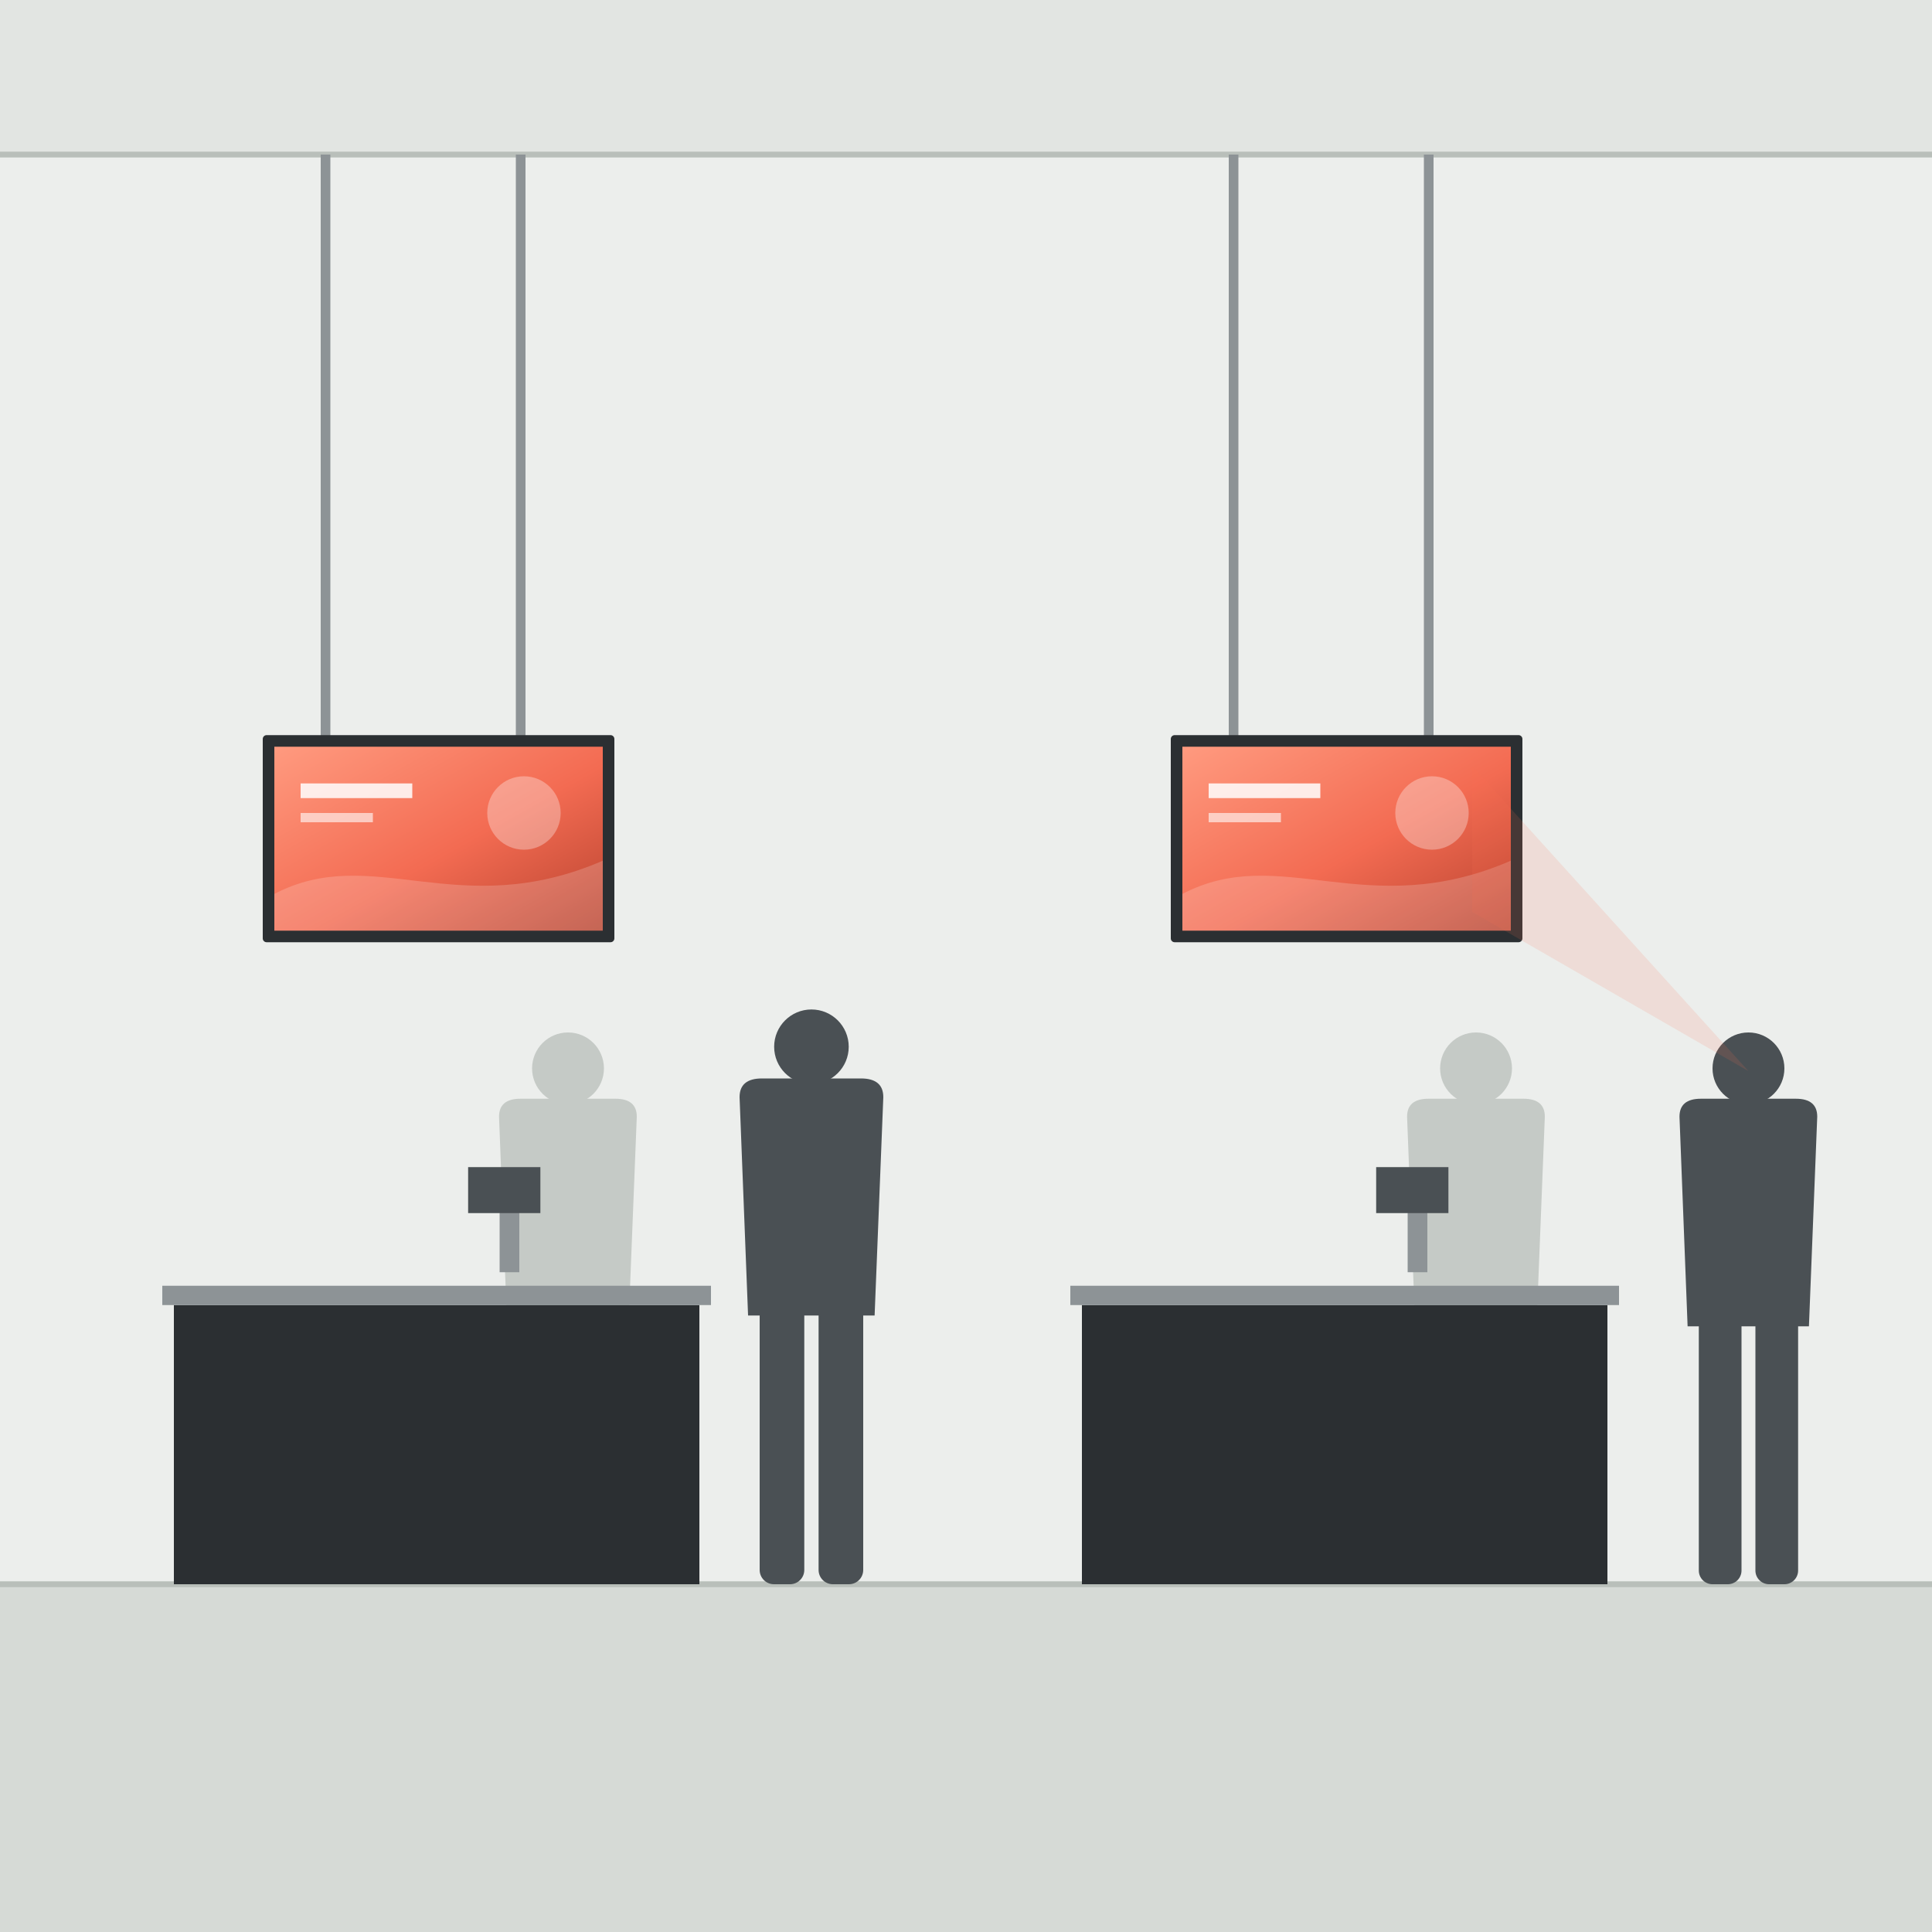
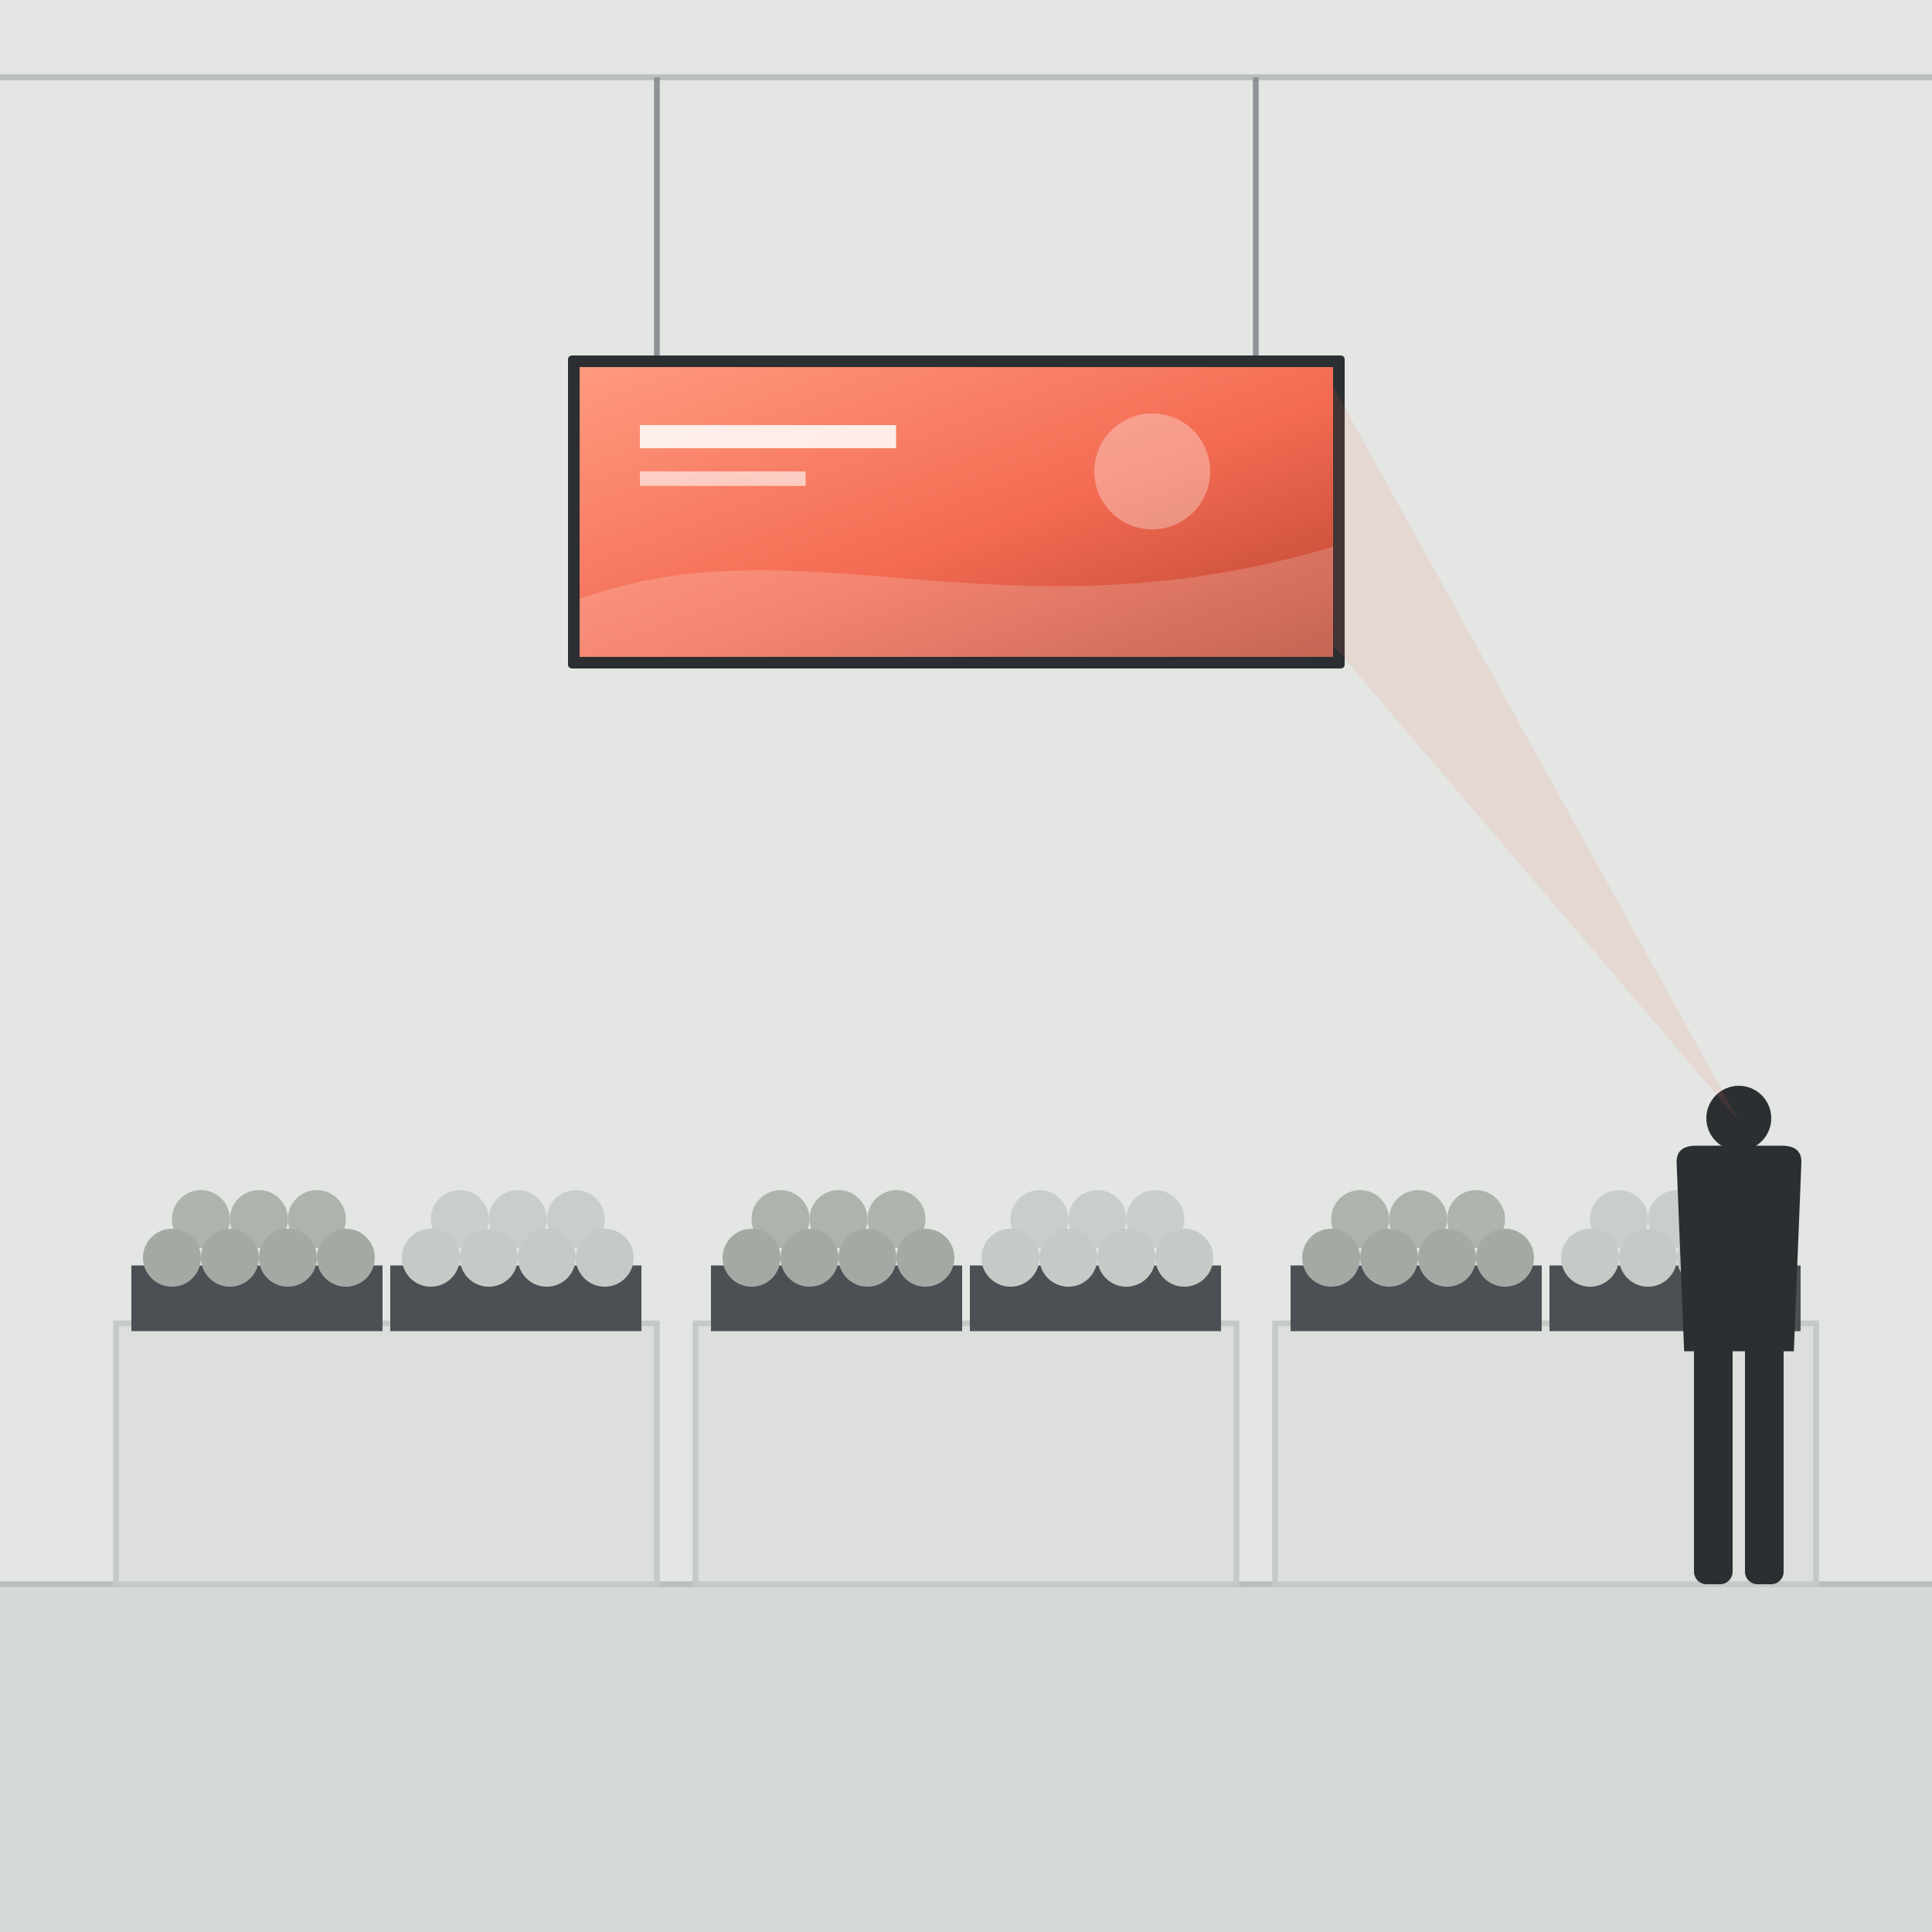
<svg xmlns="http://www.w3.org/2000/svg" viewBox="0 0 1000 1000" width="1000" height="1000">
  <defs>
    <linearGradient id="scr" x1="0" y1="0" x2="1" y2="1">
      <stop offset="0" stop-color="#ff9a7f" />
      <stop offset=".55" stop-color="#f36b52" />
      <stop offset="1" stop-color="#b8432f" />
    </linearGradient>
  </defs>
-   <rect width="1000" height="1000" fill="#eceeec" />
+   <rect width="1000" height="1000" fill="#e3e6e3" />
  <rect y="820" width="1000" height="180" fill="#d6dad6" />
  <line x1="0" y1="820" x2="1000" y2="820" stroke="#b9bfba" stroke-width="3" />
-   <rect width="1000" height="80" fill="#e2e5e2" />
-   <line x1="0" y1="80" x2="1000" y2="80" stroke="#b9bfba" stroke-width="3" />
-   <rect x="166" y="80" width="5" height="307" fill="#8d9396" />
-   <rect x="267" y="80" width="5" height="307" fill="#8d9396" />
-   <rect x="136.0" y="380.5" width="182.0" height="107.2" rx="2" fill="#2b2f32" />
-   <rect x="142.0" y="386.5" width="170.0" height="95.2" fill="url(#scr)" />
-   <circle cx="271.2" cy="420.8" r="19.0" fill="#fff" fill-opacity=".32" />
-   <path d="M142.0 462.7 C193.0 436.0 237.2 477.9 312.0 445.5 V481.7 H142.0z" fill="#fff" fill-opacity=".18" />
-   <rect x="155.6" y="405.5" width="57.8" height="7.6" fill="#fff" fill-opacity=".85" />
-   <rect x="155.6" y="420.8" width="37.4" height="4.8" fill="#fff" fill-opacity=".6" />
-   <g fill="#c5cac6">
-     <circle cx="294.0" cy="553.0" r="18.6" />
-     <path d="M258.3 578.0 q0 -9.3 11.1 -9.3 h49.1 q11.1 0 11.1 9.3 l-4.3 108.5 h-62.8z" />
-     <rect x="268.3" y="678.1" width="22.1" height="141.9" rx="7.1" />
-     <rect x="297.6" y="678.1" width="22.1" height="141.9" rx="7.1" />
+   <rect x="0" y="0" width="1000" height="40" fill="#e2e5e2" />
+   <line x1="0" y1="40" x2="1000" y2="40" stroke="#b9bfba" stroke-width="3" />
+   <rect x="60" y="685.0" width="280" height="135.0" fill="#dcdfdc" stroke="#c5cac6" stroke-width="3" />
+   <rect x="68.0" y="655.0" width="130.0" height="34" fill="#4a5054" />
+   <circle cx="89.0" cy="651.0" r="15" fill="#a3aaa4" />
+   <circle cx="119.0" cy="651.0" r="15" fill="#a3aaa4" />
+   <circle cx="149.0" cy="651.0" r="15" fill="#a3aaa4" />
+   <circle cx="179.0" cy="651.0" r="15" fill="#a3aaa4" />
+   <circle cx="104.0" cy="631.0" r="15" fill="#a3aaa4" fill-opacity=".85" />
+   <circle cx="134.0" cy="631.0" r="15" fill="#a3aaa4" fill-opacity=".85" />
+   <circle cx="164.0" cy="631.0" r="15" fill="#a3aaa4" fill-opacity=".85" />
+   <rect x="202.0" y="655.0" width="130.0" height="34" fill="#4a5054" />
+   <circle cx="223.0" cy="651.0" r="15" fill="#c5cac6" />
+   <circle cx="253.0" cy="651.0" r="15" fill="#c5cac6" />
+   <circle cx="283.0" cy="651.0" r="15" fill="#c5cac6" />
+   <circle cx="313.0" cy="651.0" r="15" fill="#c5cac6" />
+   <circle cx="238.0" cy="631.0" r="15" fill="#c5cac6" fill-opacity=".85" />
+   <circle cx="268.0" cy="631.0" r="15" fill="#c5cac6" fill-opacity=".85" />
+   <circle cx="298.0" cy="631.0" r="15" fill="#c5cac6" fill-opacity=".85" />
+   <rect x="360" y="685.0" width="280" height="135.0" fill="#dcdfdc" stroke="#c5cac6" stroke-width="3" />
+   <rect x="368.0" y="655.0" width="130.0" height="34" fill="#4a5054" />
+   <circle cx="389.0" cy="651.0" r="15" fill="#a3aaa4" />
+   <circle cx="419.0" cy="651.0" r="15" fill="#a3aaa4" />
+   <circle cx="449.0" cy="651.0" r="15" fill="#a3aaa4" />
+   <circle cx="479.0" cy="651.0" r="15" fill="#a3aaa4" />
+   <circle cx="404.0" cy="631.0" r="15" fill="#a3aaa4" fill-opacity=".85" />
+   <circle cx="434.0" cy="631.0" r="15" fill="#a3aaa4" fill-opacity=".85" />
+   <circle cx="464.0" cy="631.0" r="15" fill="#a3aaa4" fill-opacity=".85" />
+   <rect x="502.0" y="655.0" width="130.0" height="34" fill="#4a5054" />
+   <circle cx="523.0" cy="651.0" r="15" fill="#c5cac6" />
+   <circle cx="553.0" cy="651.0" r="15" fill="#c5cac6" />
+   <circle cx="583.0" cy="651.0" r="15" fill="#c5cac6" />
+   <circle cx="613.0" cy="651.0" r="15" fill="#c5cac6" />
+   <circle cx="538.0" cy="631.0" r="15" fill="#c5cac6" fill-opacity=".85" />
+   <circle cx="568.0" cy="631.0" r="15" fill="#c5cac6" fill-opacity=".85" />
+   <circle cx="598.0" cy="631.0" r="15" fill="#c5cac6" fill-opacity=".85" />
+   <rect x="660" y="685.0" width="280" height="135.0" fill="#dcdfdc" stroke="#c5cac6" stroke-width="3" />
+   <rect x="668.0" y="655.0" width="130.0" height="34" fill="#4a5054" />
+   <circle cx="689.0" cy="651.0" r="15" fill="#a3aaa4" />
+   <circle cx="719.0" cy="651.0" r="15" fill="#a3aaa4" />
+   <circle cx="749.0" cy="651.0" r="15" fill="#a3aaa4" />
+   <circle cx="779.0" cy="651.0" r="15" fill="#a3aaa4" />
+   <circle cx="704.0" cy="631.0" r="15" fill="#a3aaa4" fill-opacity=".85" />
+   <circle cx="734.0" cy="631.0" r="15" fill="#a3aaa4" fill-opacity=".85" />
+   <circle cx="764.0" cy="631.0" r="15" fill="#a3aaa4" fill-opacity=".85" />
+   <rect x="802.0" y="655.0" width="130.0" height="34" fill="#4a5054" />
+   <circle cx="823.0" cy="651.0" r="15" fill="#c5cac6" />
+   <circle cx="853.0" cy="651.0" r="15" fill="#c5cac6" />
+   <circle cx="883.0" cy="651.0" r="15" fill="#c5cac6" />
+   <circle cx="913.0" cy="651.0" r="15" fill="#c5cac6" />
+   <circle cx="838.0" cy="631.0" r="15" fill="#c5cac6" fill-opacity=".85" />
+   <circle cx="868.0" cy="631.0" r="15" fill="#c5cac6" fill-opacity=".85" />
+   <circle cx="898.0" cy="631.0" r="15" fill="#c5cac6" fill-opacity=".85" />
+   <rect x="338.5" y="40" width="3" height="150.0" fill="#8d9396" />
+   <rect x="648.5" y="40" width="3" height="150.0" fill="#8d9396" />
+   <rect x="294.0" y="184.0" width="402.0" height="162.0" rx="2" fill="#2b2f32" />
+   <rect x="300.0" y="190.0" width="390.0" height="150.0" fill="url(#scr)" />
+   <circle cx="596.4" cy="244.0" r="30.0" fill="#fff" fill-opacity=".32" />
+   <path d="M300.0 310.0 C417.0 268.0 518.4 334.0 690.0 283.0 V340.0 H300.0z" fill="#fff" fill-opacity=".18" />
+   <rect x="331.2" y="220.0" width="132.6" height="12.0" fill="#fff" fill-opacity=".85" />
+   <rect x="331.2" y="244.0" width="85.8" height="7.5" fill="#fff" fill-opacity=".6" />
+   <g fill="#2b2f32">
+     <circle cx="900.0" cy="578.8" r="16.8" />
+     <path d="M867.8 601.4 q0 -8.4 10.1 -8.4 h44.4 q10.1 0 10.1 8.4 l-3.9 98.0 h-56.8z" />
+     <rect x="876.8" y="691.8" width="20.0" height="128.2" rx="6.5" />
+     <rect x="903.2" y="691.8" width="20.0" height="128.2" rx="6.5" />
  </g>
-   <rect x="90.0" y="675.5" width="272.0" height="144.5" fill="#2b2f32" />
-   <rect x="84.0" y="665.5" width="284.0" height="10" fill="#8d9396" />
-   <rect x="258.6" y="621.1" width="10.2" height="37.4" fill="#8d9396" />
-   <rect x="242.3" y="604.1" width="37.4" height="23.8" fill="#4a5054" />
-   <rect x="636" y="80" width="5" height="307" fill="#8d9396" />
-   <rect x="737" y="80" width="5" height="307" fill="#8d9396" />
-   <rect x="606.0" y="380.5" width="182.0" height="107.2" rx="2" fill="#2b2f32" />
-   <rect x="612.0" y="386.5" width="170.0" height="95.2" fill="url(#scr)" />
-   <circle cx="741.2" cy="420.8" r="19.0" fill="#fff" fill-opacity=".32" />
-   <path d="M612.0 462.7 C663.0 436.0 707.2 477.9 782.0 445.5 V481.7 H612.0z" fill="#fff" fill-opacity=".18" />
-   <rect x="625.6" y="405.5" width="57.8" height="7.6" fill="#fff" fill-opacity=".85" />
-   <rect x="625.6" y="420.8" width="37.4" height="4.8" fill="#fff" fill-opacity=".6" />
-   <g fill="#c5cac6">
-     <circle cx="764.0" cy="553.0" r="18.6" />
-     <path d="M728.3 578.0 q0 -9.3 11.1 -9.3 h49.1 q11.1 0 11.1 9.3 l-4.3 108.5 h-62.8z" />
-     <rect x="738.3" y="678.1" width="22.1" height="141.9" rx="7.1" />
-     <rect x="767.6" y="678.1" width="22.1" height="141.9" rx="7.1" />
-   </g>
-   <rect x="560.0" y="675.5" width="272.0" height="144.5" fill="#2b2f32" />
-   <rect x="554.0" y="665.5" width="284.0" height="10" fill="#8d9396" />
-   <rect x="728.6" y="621.1" width="10.2" height="37.4" fill="#8d9396" />
-   <rect x="712.3" y="604.1" width="37.4" height="23.8" fill="#4a5054" />
-   <g fill="#4a5054">
-     <circle cx="420.0" cy="541.8" r="19.3" />
-     <path d="M382.8 567.9 q0 -9.7 11.6 -9.7 h51.2 q11.6 0 11.6 9.7 l-4.5 113.0 h-65.5z" />
-     <rect x="393.2" y="672.1" width="23.1" height="147.9" rx="7.4" />
-     <rect x="423.7" y="672.1" width="23.1" height="147.9" rx="7.4" />
-   </g>
-   <g fill="#4a5054">
-     <circle cx="905.0" cy="553.0" r="18.6" />
-     <path d="M869.3 578.0 q0 -9.3 11.1 -9.3 h49.1 q11.1 0 11.1 9.3 l-4.3 108.5 h-62.8z" />
-     <rect x="879.3" y="678.1" width="22.1" height="141.9" rx="7.1" />
-     <rect x="908.6" y="678.1" width="22.1" height="141.9" rx="7.1" />
-   </g>
-   <path d="M905.0 554.4 L762.0 396.5 L762.0 472.0z" fill="#f36b52" fill-opacity="0.14" />
+   <path d="M900.0 580.1 L690.0 334.0 L690.0 200.0z" fill="#f36b52" fill-opacity="0.12" />
</svg>
